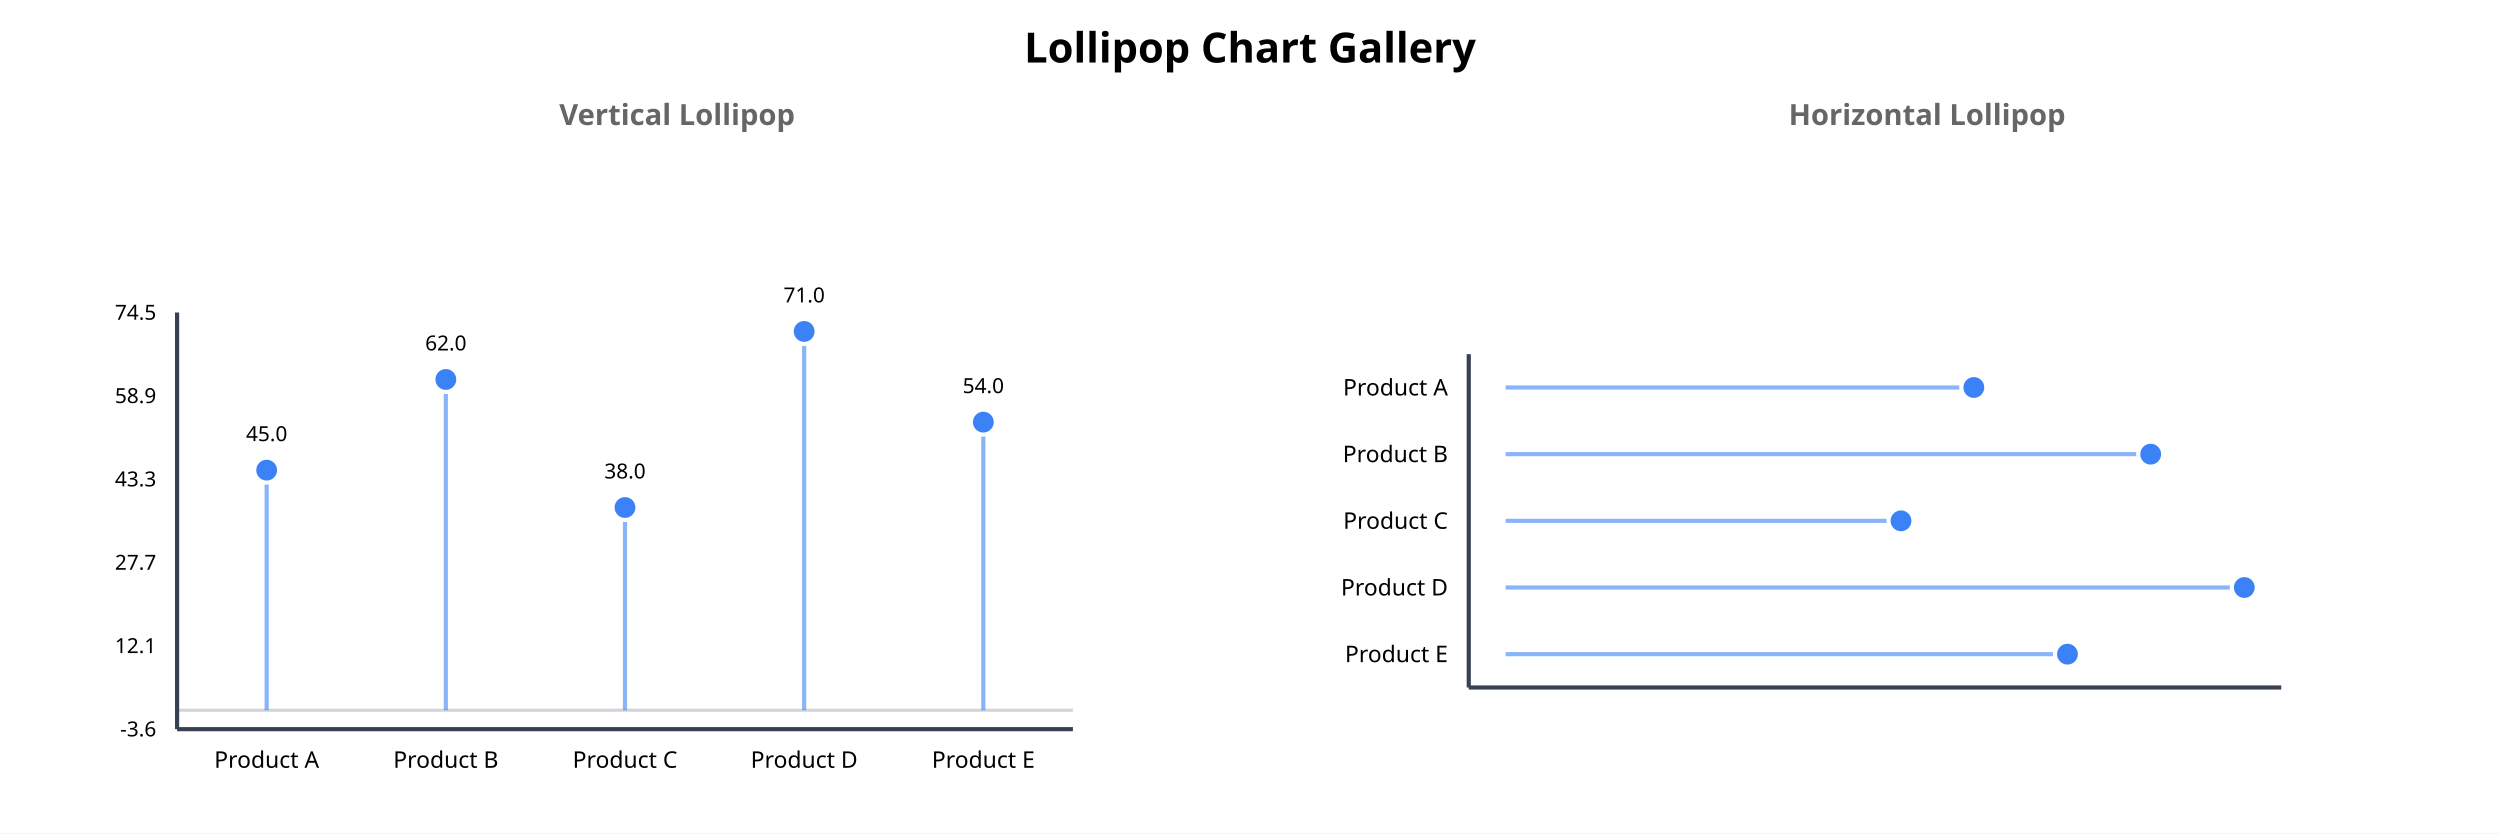
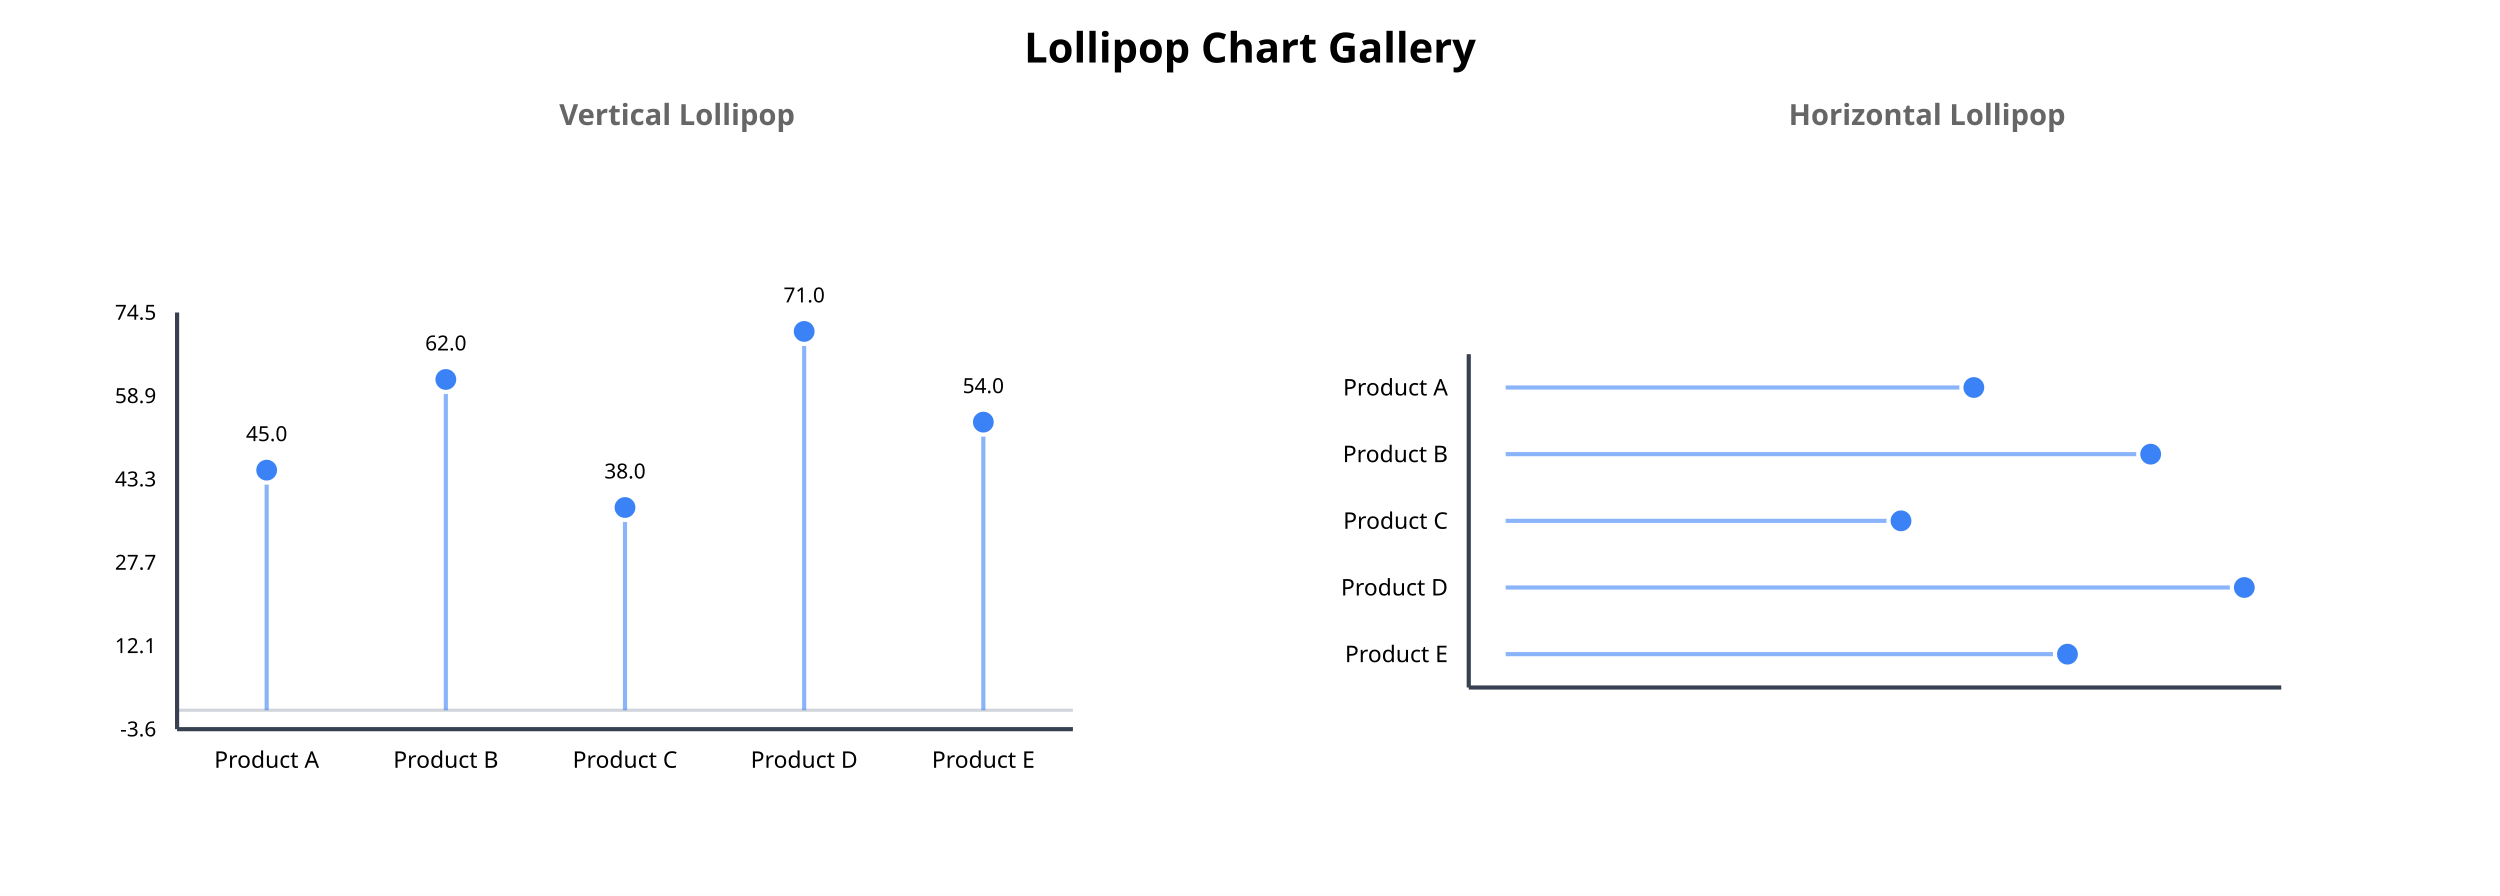
- <svg xmlns="http://www.w3.org/2000/svg" width="1200" height="400" viewBox="0 0 1200 400">
-   <rect x="0.00" y="0.00" width="1200.00" height="400.00" fill="#ffffff" />
+ <svg xmlns="http://www.w3.org/2000/svg" width="1200" height="430" viewBox="0 0 1200 430">
+   <rect x="0.00" y="0.00" width="1200.00" height="430.00" fill="#ffffff" />
  <text x="600.00" y="30.00" fill="#000000" text-anchor="middle" font-family="sans-serif" font-size="20.00px" font-weight="bold">Lollipop Chart Gallery</text>
  <g transform="translate(25, 60)">
    <text x="300.00" y="0.00" fill="#666" text-anchor="middle" font-family="sans-serif" font-size="14.00px" font-weight="bold">Vertical Lollipop</text>
    <g transform="translate(0, 30)">
      <line x1="60.00" y1="250.91" x2="490.00" y2="250.91" stroke="#d1d5db" stroke-width="1.50" />
      <line x1="60.00" y1="60.00" x2="60.00" y2="260.00" stroke="#374151" stroke-width="2.00" />
      <line x1="60.00" y1="260.00" x2="490.00" y2="260.00" stroke="#374151" stroke-width="2.00" />
      <line x1="103.00" y1="250.91" x2="103.00" y2="135.67" stroke="#3b82f6" stroke-width="2.00" opacity="0.60" />
      <circle cx="103.00" cy="135.67" r="6.00" fill="#3b82f6" stroke="#ffffff" stroke-width="2.00" />
      <text x="103.00" y="270.00" text-anchor="middle" dominant-baseline="hanging" font-family="sans-serif" font-size="11.00px">Product A</text>
      <text x="103.00" y="124.67" text-anchor="middle" dominant-baseline="text-bottom" font-family="sans-serif" font-size="10.00px">45.0</text>
      <line x1="189.00" y1="250.91" x2="189.00" y2="92.14" stroke="#3b82f6" stroke-width="2.00" opacity="0.60" />
      <circle cx="189.00" cy="92.14" r="6.00" fill="#3b82f6" stroke="#ffffff" stroke-width="2.00" />
      <text x="189.00" y="270.00" text-anchor="middle" dominant-baseline="hanging" font-family="sans-serif" font-size="11.00px">Product B</text>
      <text x="189.00" y="81.14" text-anchor="middle" dominant-baseline="text-bottom" font-family="sans-serif" font-size="10.00px">62.0</text>
      <line x1="275.00" y1="250.91" x2="275.00" y2="153.60" stroke="#3b82f6" stroke-width="2.00" opacity="0.60" />
      <circle cx="275.00" cy="153.60" r="6.00" fill="#3b82f6" stroke="#ffffff" stroke-width="2.00" />
      <text x="275.00" y="270.00" text-anchor="middle" dominant-baseline="hanging" font-family="sans-serif" font-size="11.00px">Product C</text>
      <text x="275.00" y="142.60" text-anchor="middle" dominant-baseline="text-bottom" font-family="sans-serif" font-size="10.00px">38.0</text>
      <line x1="361.00" y1="250.91" x2="361.00" y2="69.09" stroke="#3b82f6" stroke-width="2.00" opacity="0.60" />
      <circle cx="361.00" cy="69.09" r="6.00" fill="#3b82f6" stroke="#ffffff" stroke-width="2.00" />
      <text x="361.00" y="270.00" text-anchor="middle" dominant-baseline="hanging" font-family="sans-serif" font-size="11.00px">Product D</text>
      <text x="361.00" y="58.09" text-anchor="middle" dominant-baseline="text-bottom" font-family="sans-serif" font-size="10.00px">71.0</text>
      <line x1="447.00" y1="250.91" x2="447.00" y2="112.62" stroke="#3b82f6" stroke-width="2.00" opacity="0.60" />
      <circle cx="447.00" cy="112.62" r="6.00" fill="#3b82f6" stroke="#ffffff" stroke-width="2.00" />
      <text x="447.00" y="270.00" text-anchor="middle" dominant-baseline="hanging" font-family="sans-serif" font-size="11.00px">Product E</text>
      <text x="447.00" y="101.62" text-anchor="middle" dominant-baseline="text-bottom" font-family="sans-serif" font-size="10.00px">54.0</text>
      <text x="50.00" y="260.00" text-anchor="end" dominant-baseline="middle" font-family="sans-serif" font-size="10.00px">-3.6</text>
      <text x="50.00" y="220.00" text-anchor="end" dominant-baseline="middle" font-family="sans-serif" font-size="10.00px">12.1</text>
      <text x="50.00" y="180.00" text-anchor="end" dominant-baseline="middle" font-family="sans-serif" font-size="10.00px">27.7</text>
      <text x="50.00" y="140.00" text-anchor="end" dominant-baseline="middle" font-family="sans-serif" font-size="10.00px">43.3</text>
      <text x="50.00" y="100.00" text-anchor="end" dominant-baseline="middle" font-family="sans-serif" font-size="10.00px">58.9</text>
      <text x="50.00" y="60.00" text-anchor="end" dominant-baseline="middle" font-family="sans-serif" font-size="10.00px">74.5</text>
    </g>
  </g>
  <g transform="translate(625, 60)">
    <text x="300.00" y="0.00" fill="#666" text-anchor="middle" font-family="sans-serif" font-size="14.00px" font-weight="bold">Horizontal Lollipop</text>
    <g transform="translate(0, 30)">
      <line x1="80.00" y1="80.00" x2="80.00" y2="240.00" stroke="#374151" stroke-width="2.00" />
      <line x1="80.00" y1="240.00" x2="470.00" y2="240.00" stroke="#374151" stroke-width="2.00" />
      <line x1="97.73" y1="96.00" x2="322.44" y2="96.00" stroke="#3b82f6" stroke-width="2.00" opacity="0.60" />
      <circle cx="322.44" cy="96.00" r="6.00" fill="#3b82f6" stroke="#ffffff" stroke-width="2.00" />
      <text x="70.00" y="96.00" text-anchor="end" dominant-baseline="middle" font-family="sans-serif" font-size="11.00px">Product A</text>
      <line x1="97.73" y1="128.00" x2="407.33" y2="128.00" stroke="#3b82f6" stroke-width="2.00" opacity="0.60" />
      <circle cx="407.33" cy="128.00" r="6.00" fill="#3b82f6" stroke="#ffffff" stroke-width="2.00" />
      <text x="70.00" y="128.00" text-anchor="end" dominant-baseline="middle" font-family="sans-serif" font-size="11.00px">Product B</text>
      <line x1="97.73" y1="160.00" x2="287.48" y2="160.00" stroke="#3b82f6" stroke-width="2.00" opacity="0.60" />
      <circle cx="287.48" cy="160.00" r="6.00" fill="#3b82f6" stroke="#ffffff" stroke-width="2.00" />
      <text x="70.00" y="160.00" text-anchor="end" dominant-baseline="middle" font-family="sans-serif" font-size="11.00px">Product C</text>
      <line x1="97.73" y1="192.00" x2="452.27" y2="192.00" stroke="#3b82f6" stroke-width="2.00" opacity="0.60" />
      <circle cx="452.27" cy="192.00" r="6.00" fill="#3b82f6" stroke="#ffffff" stroke-width="2.00" />
      <text x="70.00" y="192.00" text-anchor="end" dominant-baseline="middle" font-family="sans-serif" font-size="11.00px">Product D</text>
      <line x1="97.73" y1="224.00" x2="367.38" y2="224.00" stroke="#3b82f6" stroke-width="2.00" opacity="0.60" />
      <circle cx="367.38" cy="224.00" r="6.00" fill="#3b82f6" stroke="#ffffff" stroke-width="2.00" />
      <text x="70.00" y="224.00" text-anchor="end" dominant-baseline="middle" font-family="sans-serif" font-size="11.00px">Product E</text>
    </g>
  </g>
</svg>
